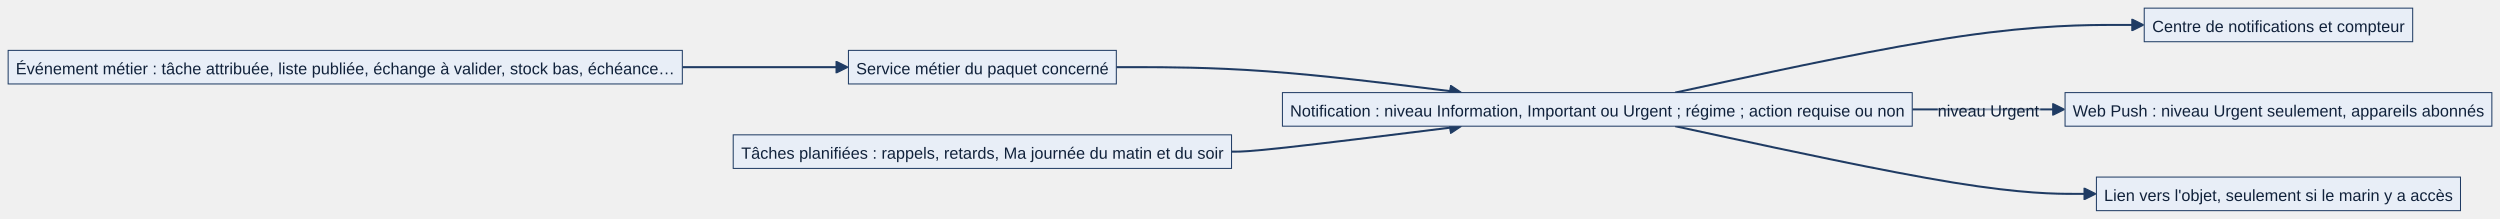
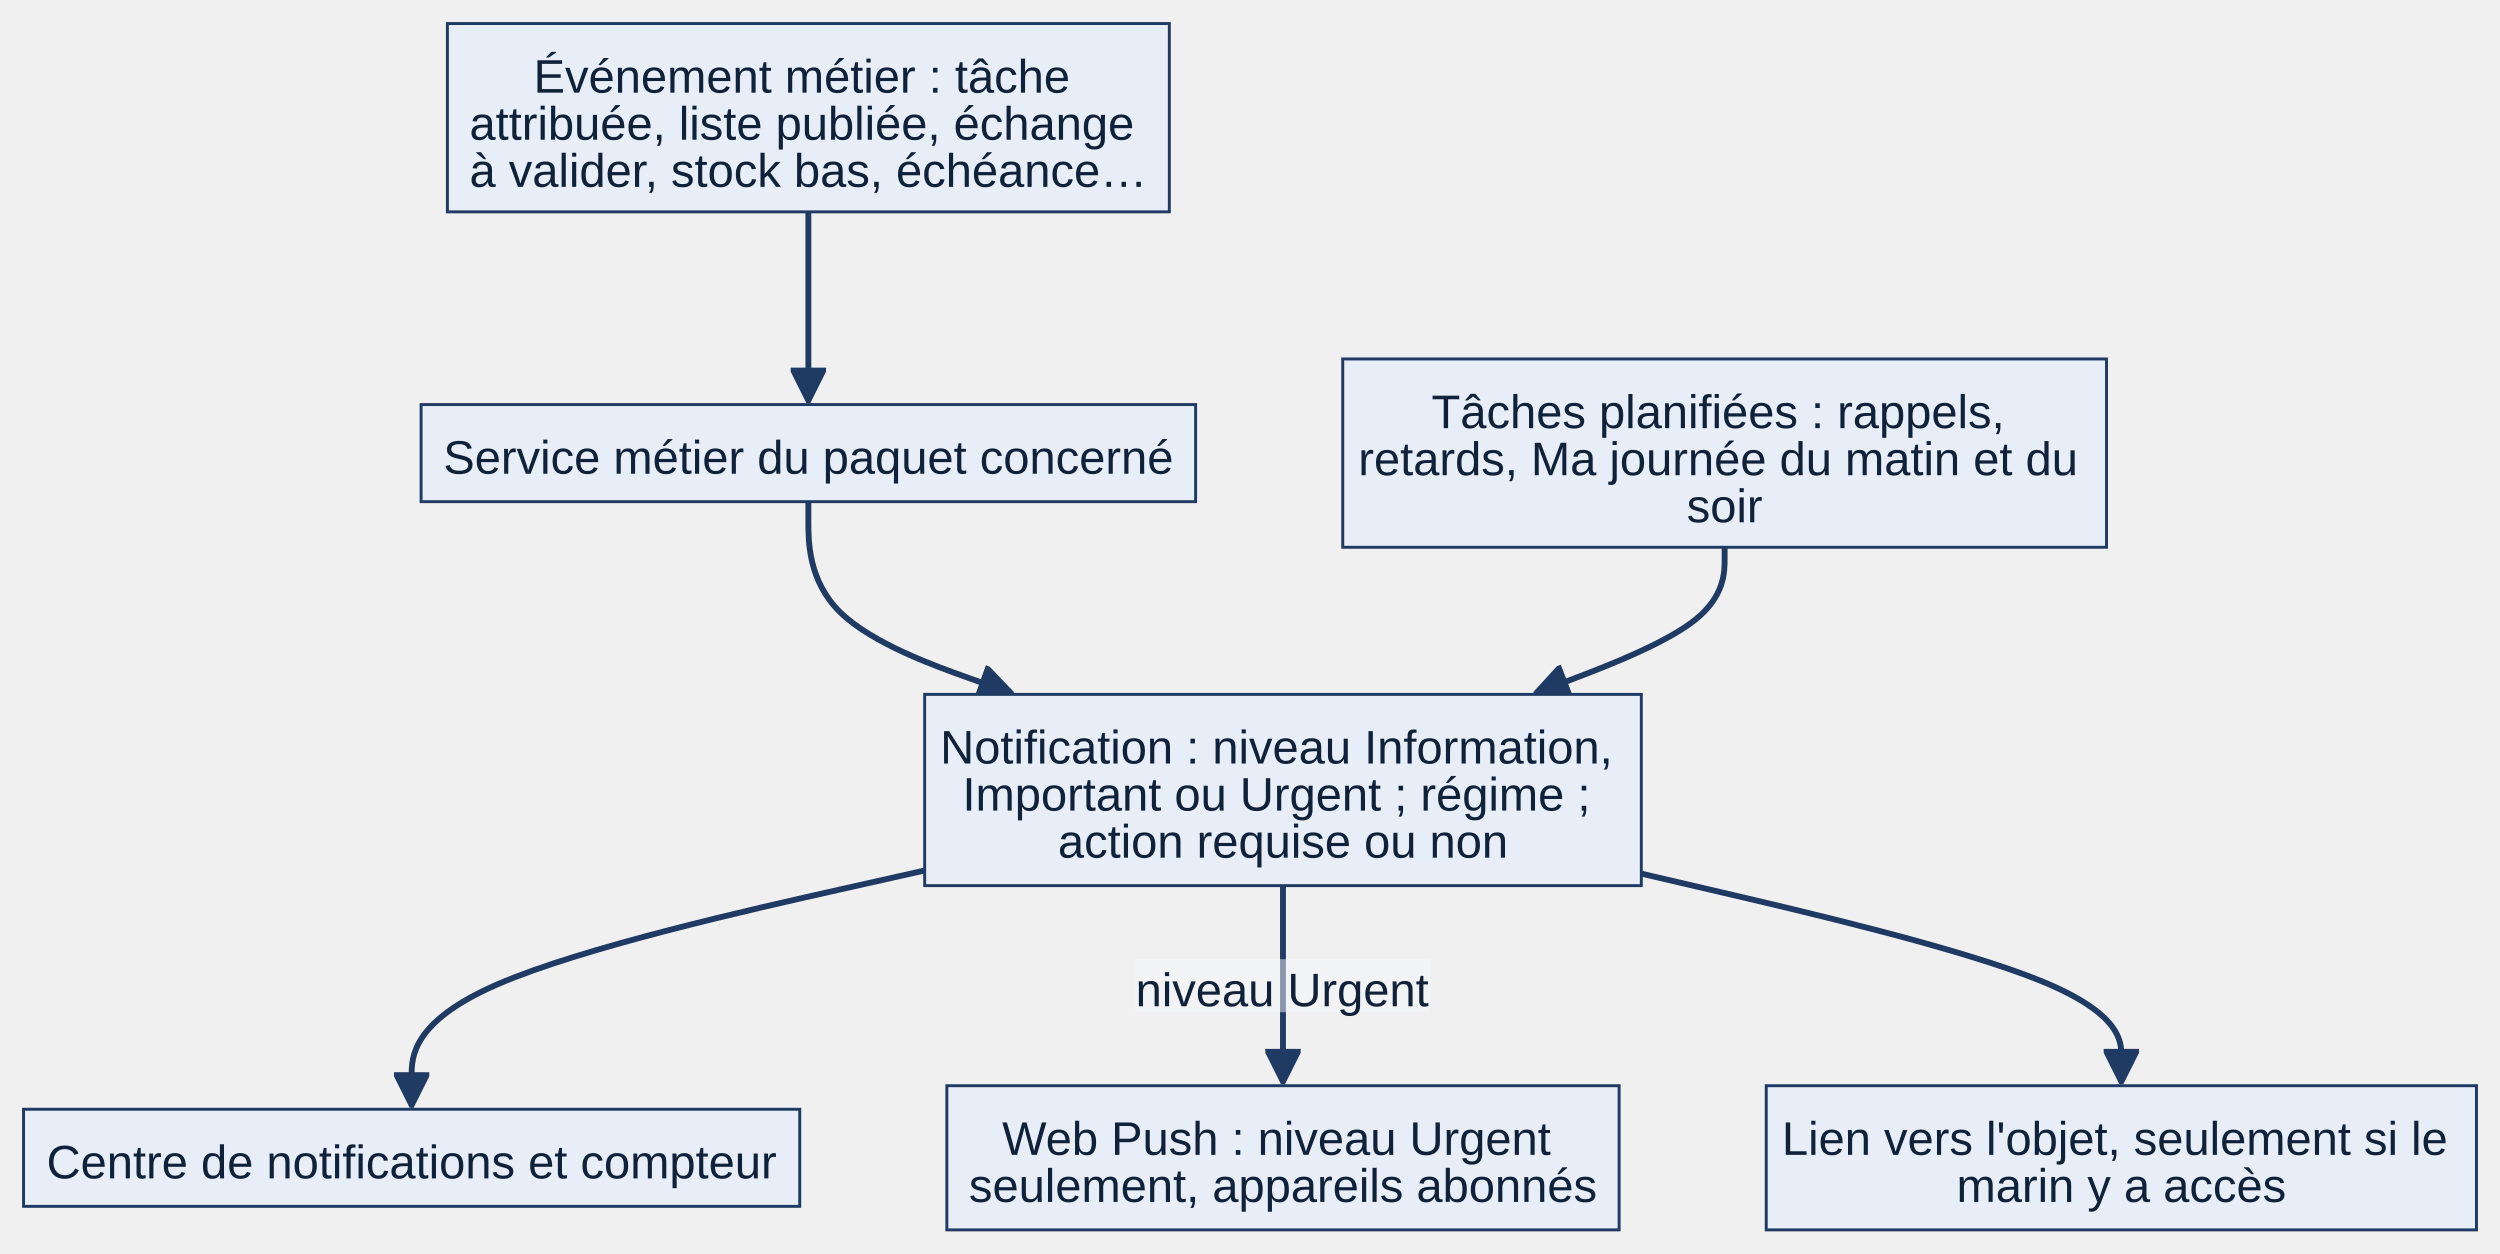
- <svg xmlns="http://www.w3.org/2000/svg" aria-roledescription="flowchart-v2" role="graphics-document document" viewBox="-8 -8 2456.664 215" style="max-width: 2456.664px;" width="100%" id="sS19_notificationsmmd">
+ <svg xmlns="http://www.w3.org/2000/svg" aria-roledescription="flowchart-v2" role="graphics-document document" viewBox="-8 -8 849.672 426" style="max-width: 849.672px;" width="100%" id="sS19_notificationsmmd">
  <style>#sS19_notificationsmmd{font-family:Arial,sans-serif;font-size:16px;fill:#10213a;}#sS19_notificationsmmd .error-icon{fill:#ffffff;}#sS19_notificationsmmd .error-text{fill:#000000;stroke:#000000;}#sS19_notificationsmmd .edge-thickness-normal{stroke-width:2px;}#sS19_notificationsmmd .edge-thickness-thick{stroke-width:3.5px;}#sS19_notificationsmmd .edge-pattern-solid{stroke-dasharray:0;}#sS19_notificationsmmd .edge-pattern-dashed{stroke-dasharray:3;}#sS19_notificationsmmd .edge-pattern-dotted{stroke-dasharray:2;}#sS19_notificationsmmd .marker{fill:#1f3b63;stroke:#1f3b63;}#sS19_notificationsmmd .marker.cross{stroke:#1f3b63;}#sS19_notificationsmmd svg{font-family:Arial,sans-serif;font-size:16px;}#sS19_notificationsmmd .label{font-family:Arial,sans-serif;color:#10213a;}#sS19_notificationsmmd .cluster-label text{fill:#000000;}#sS19_notificationsmmd .cluster-label span,#sS19_notificationsmmd p{color:#000000;}#sS19_notificationsmmd .label text,#sS19_notificationsmmd span,#sS19_notificationsmmd p{fill:#10213a;color:#10213a;}#sS19_notificationsmmd .node rect,#sS19_notificationsmmd .node circle,#sS19_notificationsmmd .node ellipse,#sS19_notificationsmmd .node polygon,#sS19_notificationsmmd .node path{fill:#e8eef7;stroke:#1f3b63;stroke-width:1px;}#sS19_notificationsmmd .flowchart-label text{text-anchor:middle;}#sS19_notificationsmmd .node .katex path{fill:#000;stroke:#000;stroke-width:1px;}#sS19_notificationsmmd .node .label{text-align:center;}#sS19_notificationsmmd .node.clickable{cursor:pointer;}#sS19_notificationsmmd .arrowheadPath{fill:#0b0b0b;}#sS19_notificationsmmd .edgePath .path{stroke:#1f3b63;stroke-width:2.0px;}#sS19_notificationsmmd .flowchart-link{stroke:#1f3b63;fill:none;}#sS19_notificationsmmd .edgeLabel{background-color:#f3f6fa;text-align:center;}#sS19_notificationsmmd .edgeLabel rect{opacity:0.5;background-color:#f3f6fa;fill:#f3f6fa;}#sS19_notificationsmmd .labelBkg{background-color:rgba(243, 246, 250, 0.5);}#sS19_notificationsmmd .cluster rect{fill:#ffffff;stroke:hsl(0, 0%, 90%);stroke-width:1px;}#sS19_notificationsmmd .cluster text{fill:#000000;}#sS19_notificationsmmd .cluster span,#sS19_notificationsmmd p{color:#000000;}#sS19_notificationsmmd div.mermaidTooltip{position:absolute;text-align:center;max-width:200px;padding:2px;font-family:Arial,sans-serif;font-size:12px;background:#ffffff;border:1px solid hsl(0, 0%, 90%);border-radius:2px;pointer-events:none;z-index:100;}#sS19_notificationsmmd .flowchartTitleText{text-anchor:middle;font-size:18px;fill:#10213a;}#sS19_notificationsmmd :root{--mermaid-font-family:"trebuchet ms",verdana,arial,sans-serif;}</style>
  <g>
    <marker orient="auto" markerHeight="12" markerWidth="12" markerUnits="userSpaceOnUse" refY="5" refX="6" viewBox="0 0 10 10" class="marker flowchart" id="sS19_notificationsmmd_flowchart-pointEnd">
      <path style="stroke-width: 1; stroke-dasharray: 1, 0;" class="arrowMarkerPath" d="M 0 0 L 10 5 L 0 10 z" />
    </marker>
    <marker orient="auto" markerHeight="12" markerWidth="12" markerUnits="userSpaceOnUse" refY="5" refX="4.5" viewBox="0 0 10 10" class="marker flowchart" id="sS19_notificationsmmd_flowchart-pointStart">
      <path style="stroke-width: 1; stroke-dasharray: 1, 0;" class="arrowMarkerPath" d="M 0 5 L 10 10 L 10 0 z" />
    </marker>
    <marker orient="auto" markerHeight="11" markerWidth="11" markerUnits="userSpaceOnUse" refY="5" refX="11" viewBox="0 0 10 10" class="marker flowchart" id="sS19_notificationsmmd_flowchart-circleEnd">
      <circle style="stroke-width: 1; stroke-dasharray: 1, 0;" class="arrowMarkerPath" r="5" cy="5" cx="5" />
    </marker>
    <marker orient="auto" markerHeight="11" markerWidth="11" markerUnits="userSpaceOnUse" refY="5" refX="-1" viewBox="0 0 10 10" class="marker flowchart" id="sS19_notificationsmmd_flowchart-circleStart">
      <circle style="stroke-width: 1; stroke-dasharray: 1, 0;" class="arrowMarkerPath" r="5" cy="5" cx="5" />
    </marker>
    <marker orient="auto" markerHeight="11" markerWidth="11" markerUnits="userSpaceOnUse" refY="5.2" refX="12" viewBox="0 0 11 11" class="marker cross flowchart" id="sS19_notificationsmmd_flowchart-crossEnd">
      <path style="stroke-width: 2; stroke-dasharray: 1, 0;" class="arrowMarkerPath" d="M 1,1 l 9,9 M 10,1 l -9,9" />
    </marker>
    <marker orient="auto" markerHeight="11" markerWidth="11" markerUnits="userSpaceOnUse" refY="5.2" refX="-1" viewBox="0 0 11 11" class="marker cross flowchart" id="sS19_notificationsmmd_flowchart-crossStart">
      <path style="stroke-width: 2; stroke-dasharray: 1, 0;" class="arrowMarkerPath" d="M 1,1 l 9,9 M 10,1 l -9,9" />
    </marker>
    <g class="root">
      <g class="clusters" />
      <g class="edgePaths">
-         <path marker-end="url(#sS19_notificationsmmd_flowchart-pointEnd)" style="fill:none;" class="edge-thickness-normal edge-pattern-solid flowchart-link LS-EV LE-SV" id="L-EV-SV-0" d="M662.5,58L666.667,58C670.833,58,679.167,58,705.488,58C731.809,58,776.118,58,798.272,58L820.427,58" />
-         <path marker-end="url(#sS19_notificationsmmd_flowchart-pointEnd)" style="fill:none;" class="edge-thickness-normal edge-pattern-solid flowchart-link LS-SV LE-NO" id="L-SV-NO-0" d="M1088.969,58L1112.007,58C1135.044,58,1181.12,58,1236.86,62.058C1292.6,66.116,1358.004,74.232,1390.706,78.289L1423.409,82.347" />
-         <path marker-end="url(#sS19_notificationsmmd_flowchart-pointEnd)" style="fill:none;" class="edge-thickness-normal edge-pattern-solid flowchart-link LS-TP LE-NO" id="L-TP-NO-0" d="M1202.195,141L1206.362,141C1210.529,141,1218.862,141,1255.731,136.942C1292.6,132.884,1358.004,124.768,1390.706,120.711L1423.409,116.653" />
-         <path marker-end="url(#sS19_notificationsmmd_flowchart-pointEnd)" style="fill:none;" class="edge-thickness-normal edge-pattern-solid flowchart-link LS-NO LE-CE" id="L-NO-CE-0" d="M1638.084,83L1689.432,71.917C1740.78,60.833,1843.476,38.667,1919.422,27.583C1995.367,16.5,2044.563,16.5,2069.161,16.5L2093.759,16.5" />
-         <path marker-end="url(#sS19_notificationsmmd_flowchart-pointEnd)" style="fill:none;" class="edge-thickness-normal edge-pattern-solid flowchart-link LS-NO LE-PU" id="L-NO-PU-0" d="M1871.086,99.5L1883.6,99.5C1896.115,99.5,1921.143,99.5,1945.289,99.5C1969.434,99.5,1992.696,99.5,2004.327,99.5L2015.958,99.5" />
-         <path marker-end="url(#sS19_notificationsmmd_flowchart-pointEnd)" style="fill:none;" class="edge-thickness-normal edge-pattern-solid flowchart-link LS-NO LE-LI" id="L-NO-LI-0" d="M1638.084,116L1689.432,127.083C1740.78,138.167,1843.476,160.333,1911.592,171.417C1979.707,182.5,2013.243,182.5,2030.01,182.5L2046.778,182.5" />
+         <path marker-end="url(#sS19_notificationsmmd_flowchart-pointEnd)" style="fill:none;" class="edge-thickness-normal edge-pattern-solid flowchart-link LS-EV LE-SV" id="L-EV-SV-0" d="M266.736,64L266.736,68.167C266.736,72.333,266.736,80.667,266.736,90.7C266.736,100.733,266.736,112.467,266.736,118.333L266.736,124.2" />
+         <path marker-end="url(#sS19_notificationsmmd_flowchart-pointEnd)" style="fill:none;" class="edge-thickness-normal edge-pattern-solid flowchart-link LS-SV LE-NO" id="L-SV-NO-0" d="M266.736,162.5L266.736,169.25C266.736,176,266.736,189.5,277.593,200.12C288.451,210.74,310.165,218.48,321.022,222.35L331.879,226.22" />
+         <path marker-end="url(#sS19_notificationsmmd_flowchart-pointEnd)" style="fill:none;" class="edge-thickness-normal edge-pattern-solid flowchart-link LS-TP LE-NO" id="L-TP-NO-0" d="M578.146,178L578.146,182.167C578.146,186.333,578.146,194.667,568.095,202.684C558.043,210.701,537.939,218.403,527.887,222.253L517.835,226.104" />
+         <path marker-end="url(#sS19_notificationsmmd_flowchart-pointEnd)" style="fill:none;" class="edge-thickness-normal edge-pattern-solid flowchart-link LS-NO LE-CE" id="L-NO-CE-0" d="M306.266,287.846L277.205,294.372C248.145,300.898,190.023,313.949,160.963,326.591C131.902,339.233,131.902,351.467,131.902,357.583L131.902,363.7" />
+         <path marker-end="url(#sS19_notificationsmmd_flowchart-pointEnd)" style="fill:none;" class="edge-thickness-normal edge-pattern-solid flowchart-link LS-NO LE-PU" id="L-NO-PU-0" d="M428.047,293L428.047,298.667C428.047,304.333,428.047,315.667,428.047,326.117C428.047,336.567,428.047,346.133,428.047,350.917L428.047,355.7" />
+         <path marker-end="url(#sS19_notificationsmmd_flowchart-pointEnd)" style="fill:none;" class="edge-thickness-normal edge-pattern-solid flowchart-link LS-NO LE-LI" id="L-NO-LI-0" d="M549.828,288.922L577.02,295.269C604.212,301.615,658.596,314.307,685.788,325.437C712.98,336.567,712.98,346.133,712.98,350.917L712.98,355.7" />
      </g>
      <g class="edgeLabels">
        <g class="edgeLabel">
          <g transform="translate(0, 0)" class="label">
            <rect height="0" width="0" ry="0" rx="0" />
            <text style="">
              <tspan class="row" x="0" dy="1em" xml:space="preserve" />
            </text>
          </g>
        </g>
        <g class="edgeLabel">
          <g transform="translate(0, 0)" class="label">
            <rect height="0" width="0" ry="0" rx="0" />
            <text style="">
              <tspan class="row" x="0" dy="1em" xml:space="preserve" />
            </text>
          </g>
        </g>
        <g class="edgeLabel">
          <g transform="translate(0, 0)" class="label">
            <rect height="0" width="0" ry="0" rx="0" />
            <text style="">
              <tspan class="row" x="0" dy="1em" xml:space="preserve" />
            </text>
          </g>
        </g>
        <g class="edgeLabel">
          <g transform="translate(0, 0)" class="label">
            <rect height="0" width="0" ry="0" rx="0" />
            <text style="">
              <tspan class="row" x="0" dy="1em" xml:space="preserve" />
            </text>
          </g>
        </g>
-         <g transform="translate(1946.172, 99.5)" class="edgeLabel">
+         <g transform="translate(428.0469, 327)" class="edgeLabel">
          <g transform="translate(-50.08594, -9)" class="label">
-             <rect height="17.494" width="100.857" ry="0" rx="0" />
+             <rect height="18" width="100.172" ry="0" rx="0" />
            <text style="">
              <tspan class="row" x="0" dy="1em" xml:space="preserve">niveau Urgent</tspan>
            </text>
          </g>
        </g>
        <g class="edgeLabel">
          <g transform="translate(0, 0)" class="label">
            <rect height="0" width="0" ry="0" rx="0" />
            <text style="">
              <tspan class="row" x="0" dy="1em" xml:space="preserve" />
            </text>
          </g>
        </g>
      </g>
      <g class="nodes">
-         <g transform="translate(331.25, 58)" data-id="EV" data-node="true" id="flowchart-EV-398" class="node default default flowchart-label">
-           <rect height="33" width="662.5" y="-16.5" x="-331.25" ry="0" rx="0" style="" class="basic label-container" />
-           <g transform="translate(0, -9)" style="" class="label">
+         <g transform="translate(266.7363, 32)" data-id="EV" data-node="true" id="flowchart-EV-391" class="node default default flowchart-label">
+           <rect height="64" width="245.359" y="-32" x="-122.68" ry="0" rx="0" style="" class="basic label-container" />
+           <g transform="translate(0, -24.5)" style="" class="label">
            <rect />
            <text style="">
-               <tspan class="row" x="0" dy="1em" xml:space="preserve">Événement métier : tâche attribuée, liste publiée, échange à valider, stock bas, échéance…</tspan>
+               <tspan class="row" x="0" dy="1em" xml:space="preserve">Événement métier : tâche</tspan>
+               <tspan class="row" x="0" dy="1em" xml:space="preserve">attribuée, liste publiée, échange</tspan>
+               <tspan class="row" x="0" dy="1em" xml:space="preserve">à valider, stock bas, échéance…</tspan>
            </text>
          </g>
        </g>
-         <g transform="translate(957.3477, 141)" data-id="TP" data-node="true" id="flowchart-TP-399" class="node default default flowchart-label">
-           <rect height="33" width="489.695" y="-16.5" x="-244.848" ry="0" rx="0" style="" class="basic label-container" />
-           <g transform="translate(0, -9)" style="" class="label">
+         <g transform="translate(578.1465, 146)" data-id="TP" data-node="true" id="flowchart-TP-392" class="node default default flowchart-label">
+           <rect height="64" width="259.578" y="-32" x="-129.789" ry="0" rx="0" style="" class="basic label-container" />
+           <g transform="translate(0, -24.5)" style="" class="label">
            <rect />
            <text style="">
-               <tspan class="row" x="0" dy="1em" xml:space="preserve">Tâches planifiées : rappels, retards, Ma journée du matin et du soir</tspan>
+               <tspan class="row" x="0" dy="1em" xml:space="preserve">Tâches planifiées : rappels,</tspan>
+               <tspan class="row" x="0" dy="1em" xml:space="preserve">retards, Ma journée du matin et du</tspan>
+               <tspan class="row" x="0" dy="1em" xml:space="preserve">soir</tspan>
            </text>
          </g>
        </g>
-         <g transform="translate(957.3477, 58)" data-id="SV" data-node="true" id="flowchart-SV-400" class="node default default flowchart-label">
+         <g transform="translate(266.7363, 146)" data-id="SV" data-node="true" id="flowchart-SV-393" class="node default default flowchart-label">
          <rect height="33" width="263.242" y="-16.5" x="-131.621" ry="0" rx="0" style="" class="basic label-container" />
          <g transform="translate(0, -9)" style="" class="label">
            <rect />
            <text style="">
              <tspan class="row" x="0" dy="1em" xml:space="preserve">Service métier du paquet concerné</tspan>
            </text>
          </g>
        </g>
-         <g transform="translate(1561.641, 99.5)" data-id="NO" data-node="true" id="flowchart-NO-401" class="node default default flowchart-label">
-           <rect height="33" width="618.891" y="-16.5" x="-309.445" ry="0" rx="0" style="" class="basic label-container" />
-           <g transform="translate(0, -9)" style="" class="label">
+         <g transform="translate(428.0469, 260.5)" data-id="NO" data-node="true" id="flowchart-NO-394" class="node default default flowchart-label">
+           <rect height="65" width="243.562" y="-32.5" x="-121.781" ry="0" rx="0" style="" class="basic label-container" />
+           <g transform="translate(0, -25)" style="" class="label">
            <rect />
            <text style="">
-               <tspan class="row" x="0" dy="1em" xml:space="preserve">Notification : niveau Information, Important ou Urgent ; régime ; action requise ou non</tspan>
+               <tspan class="row" x="0" dy="1em" xml:space="preserve">Notification : niveau Information,</tspan>
+               <tspan class="row" x="0" dy="1em" xml:space="preserve">Important ou Urgent ; régime ;</tspan>
+               <tspan class="row" x="0" dy="1em" xml:space="preserve">action requise ou non</tspan>
            </text>
          </g>
        </g>
-         <g transform="translate(2230.961, 16.5)" data-id="CE" data-node="true" id="flowchart-CE-402" class="node default default flowchart-label">
+         <g transform="translate(131.9023, 385.5)" data-id="CE" data-node="true" id="flowchart-CE-395" class="node default default flowchart-label">
          <rect height="33" width="263.805" y="-16.5" x="-131.902" ry="0" rx="0" style="" class="basic label-container" />
          <g transform="translate(0, -9)" style="" class="label">
            <rect />
            <text style="">
              <tspan class="row" x="0" dy="1em" xml:space="preserve">Centre de notifications et compteur</tspan>
            </text>
          </g>
        </g>
-         <g transform="translate(2230.961, 99.5)" data-id="PU" data-node="true" id="flowchart-PU-403" class="node default default flowchart-label">
-           <rect height="33" width="419.406" y="-16.5" x="-209.703" ry="0" rx="0" style="" class="basic label-container" />
-           <g transform="translate(0, -9)" style="" class="label">
+         <g transform="translate(428.0469, 385.5)" data-id="PU" data-node="true" id="flowchart-PU-396" class="node default default flowchart-label">
+           <rect height="49" width="228.484" y="-24.5" x="-114.242" ry="0" rx="0" style="" class="basic label-container" />
+           <g transform="translate(0, -17)" style="" class="label">
            <rect />
            <text style="">
-               <tspan class="row" x="0" dy="1em" xml:space="preserve">Web Push : niveau Urgent seulement, appareils abonnés</tspan>
+               <tspan class="row" x="0" dy="1em" xml:space="preserve">Web Push : niveau Urgent</tspan>
+               <tspan class="row" x="0" dy="1em" xml:space="preserve">seulement, appareils abonnés</tspan>
            </text>
          </g>
        </g>
-         <g transform="translate(2230.961, 182.5)" data-id="LI" data-node="true" id="flowchart-LI-404" class="node default default flowchart-label">
-           <rect height="33" width="357.766" y="-16.5" x="-178.883" ry="0" rx="0" style="" class="basic label-container" />
-           <g transform="translate(0, -9)" style="" class="label">
+         <g transform="translate(712.9805, 385.5)" data-id="LI" data-node="true" id="flowchart-LI-397" class="node default default flowchart-label">
+           <rect height="49" width="241.383" y="-24.5" x="-120.691" ry="0" rx="0" style="" class="basic label-container" />
+           <g transform="translate(0, -17)" style="" class="label">
            <rect />
            <text style="">
-               <tspan class="row" x="0" dy="1em" xml:space="preserve">Lien vers l'objet, seulement si le marin y a accès</tspan>
+               <tspan class="row" x="0" dy="1em" xml:space="preserve">Lien vers l'objet, seulement si le</tspan>
+               <tspan class="row" x="0" dy="1em" xml:space="preserve">marin y a accès</tspan>
            </text>
          </g>
        </g>
      </g>
    </g>
  </g>
</svg>
